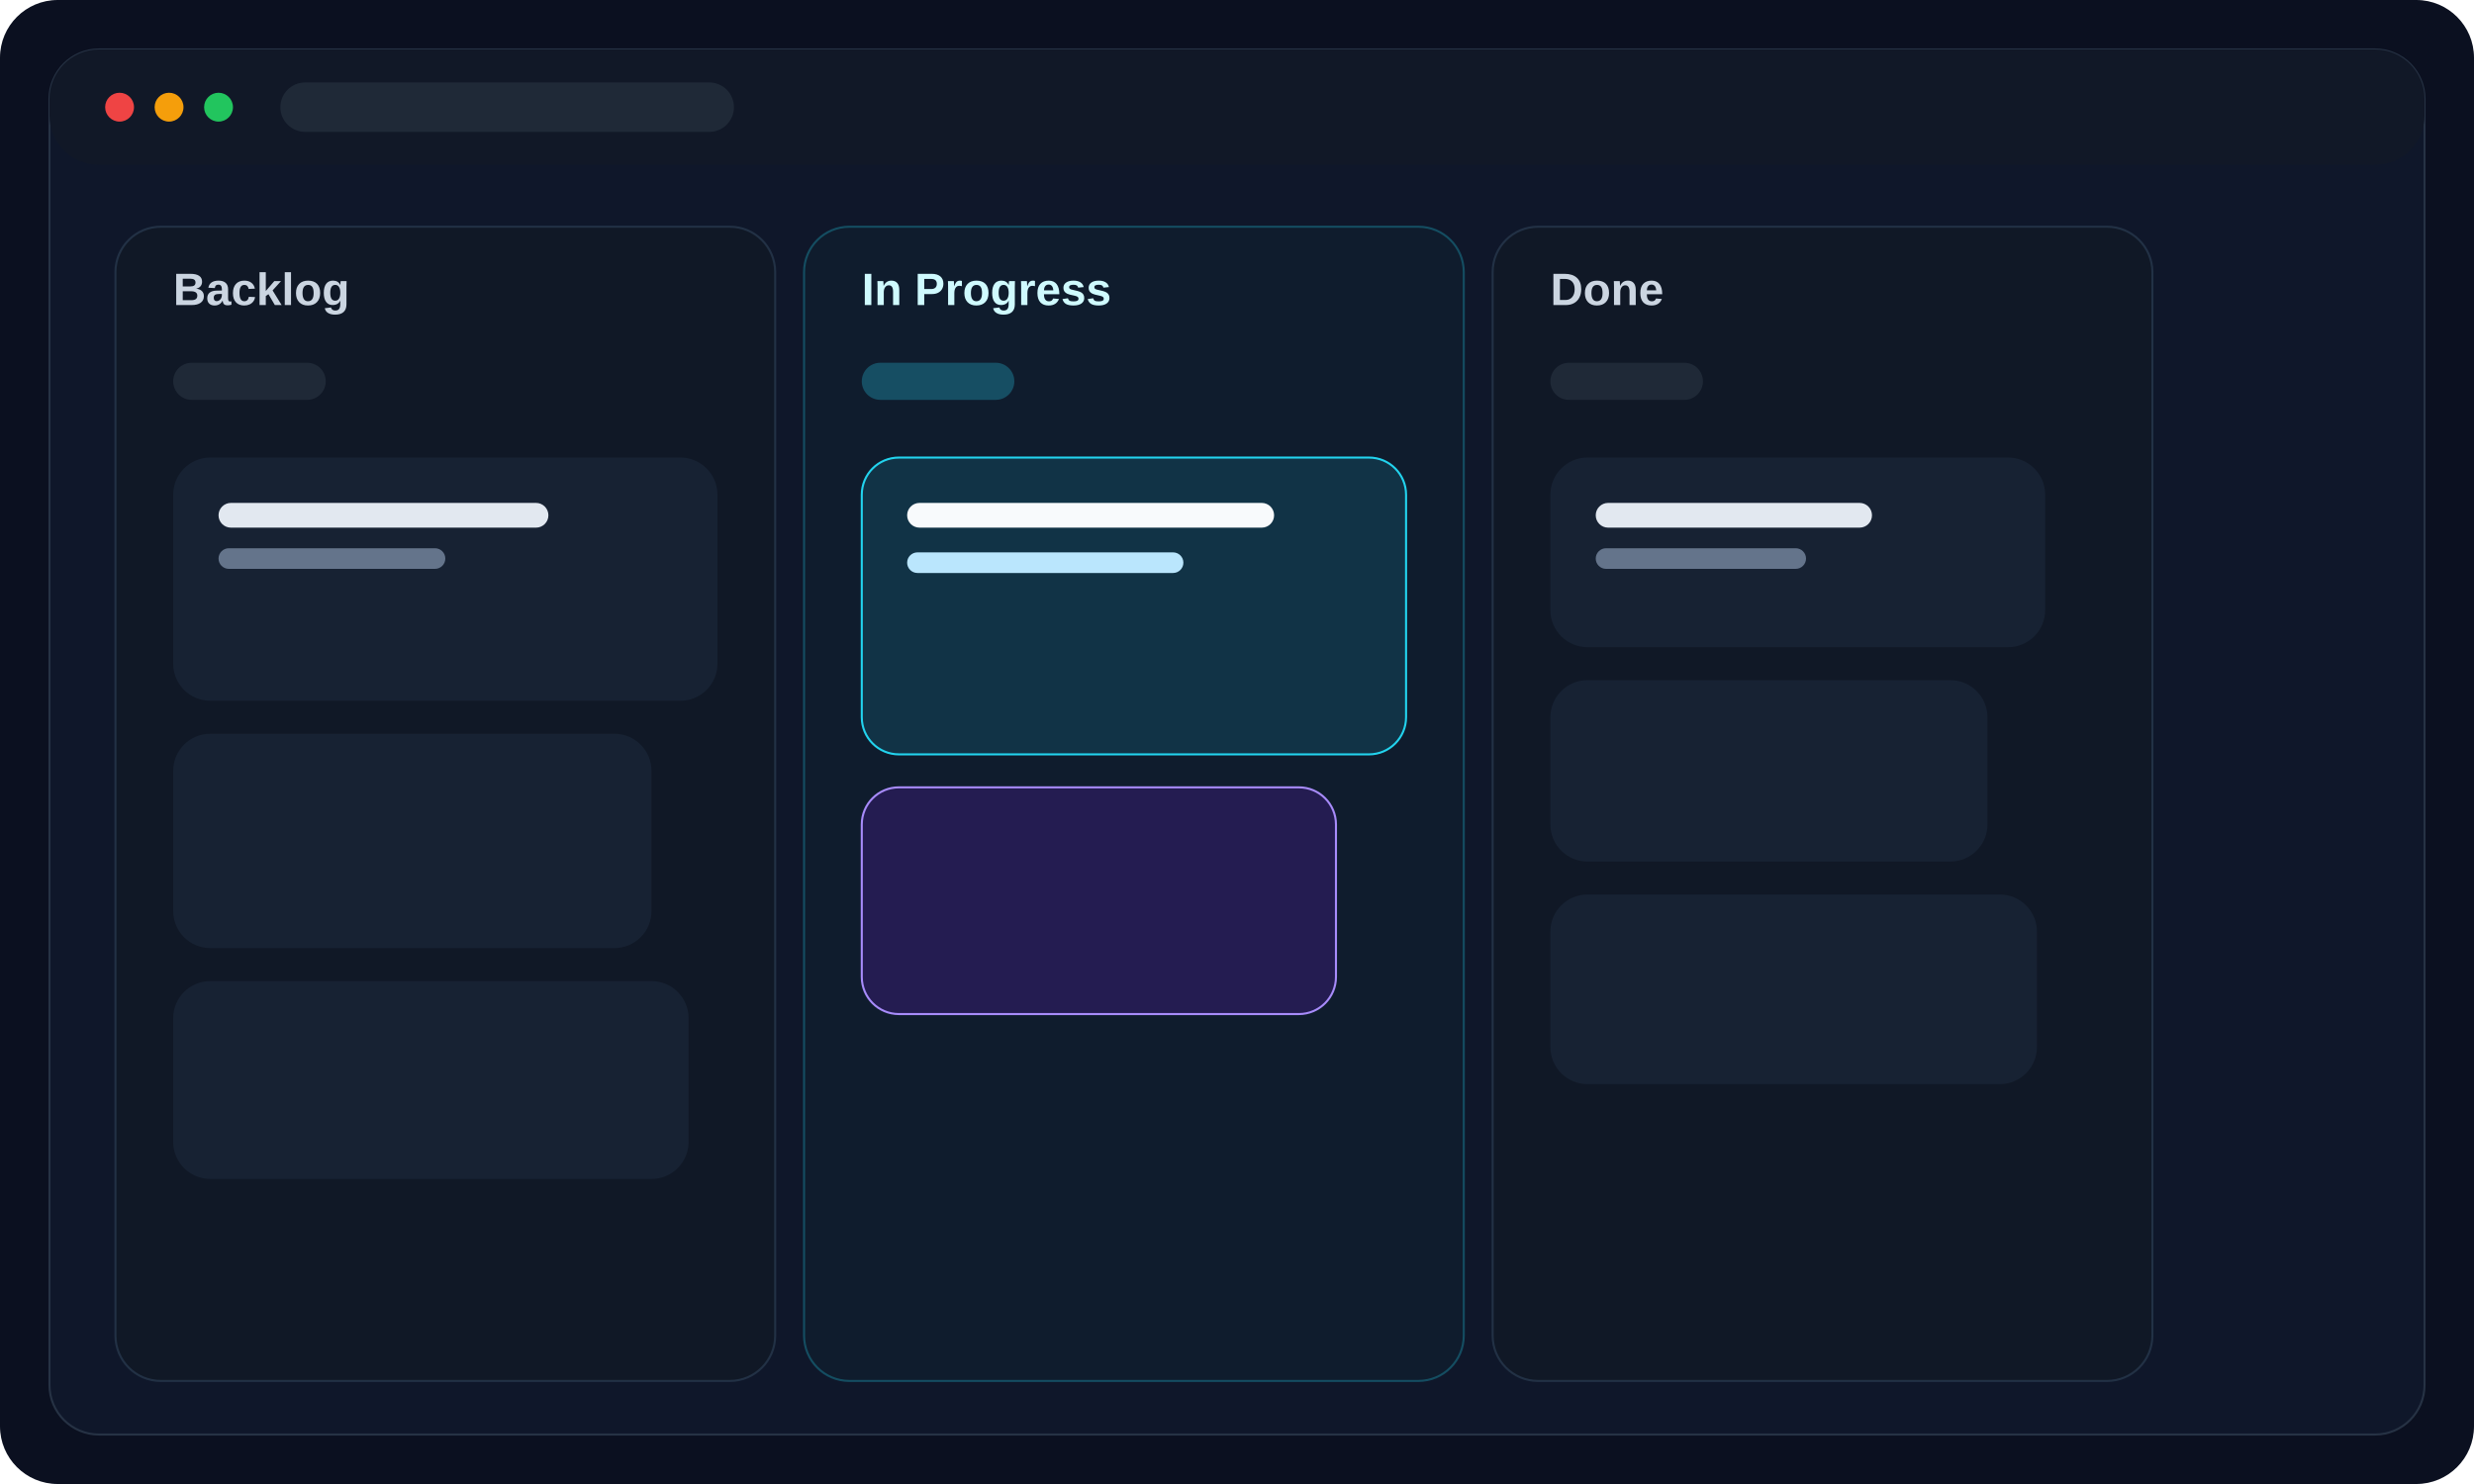
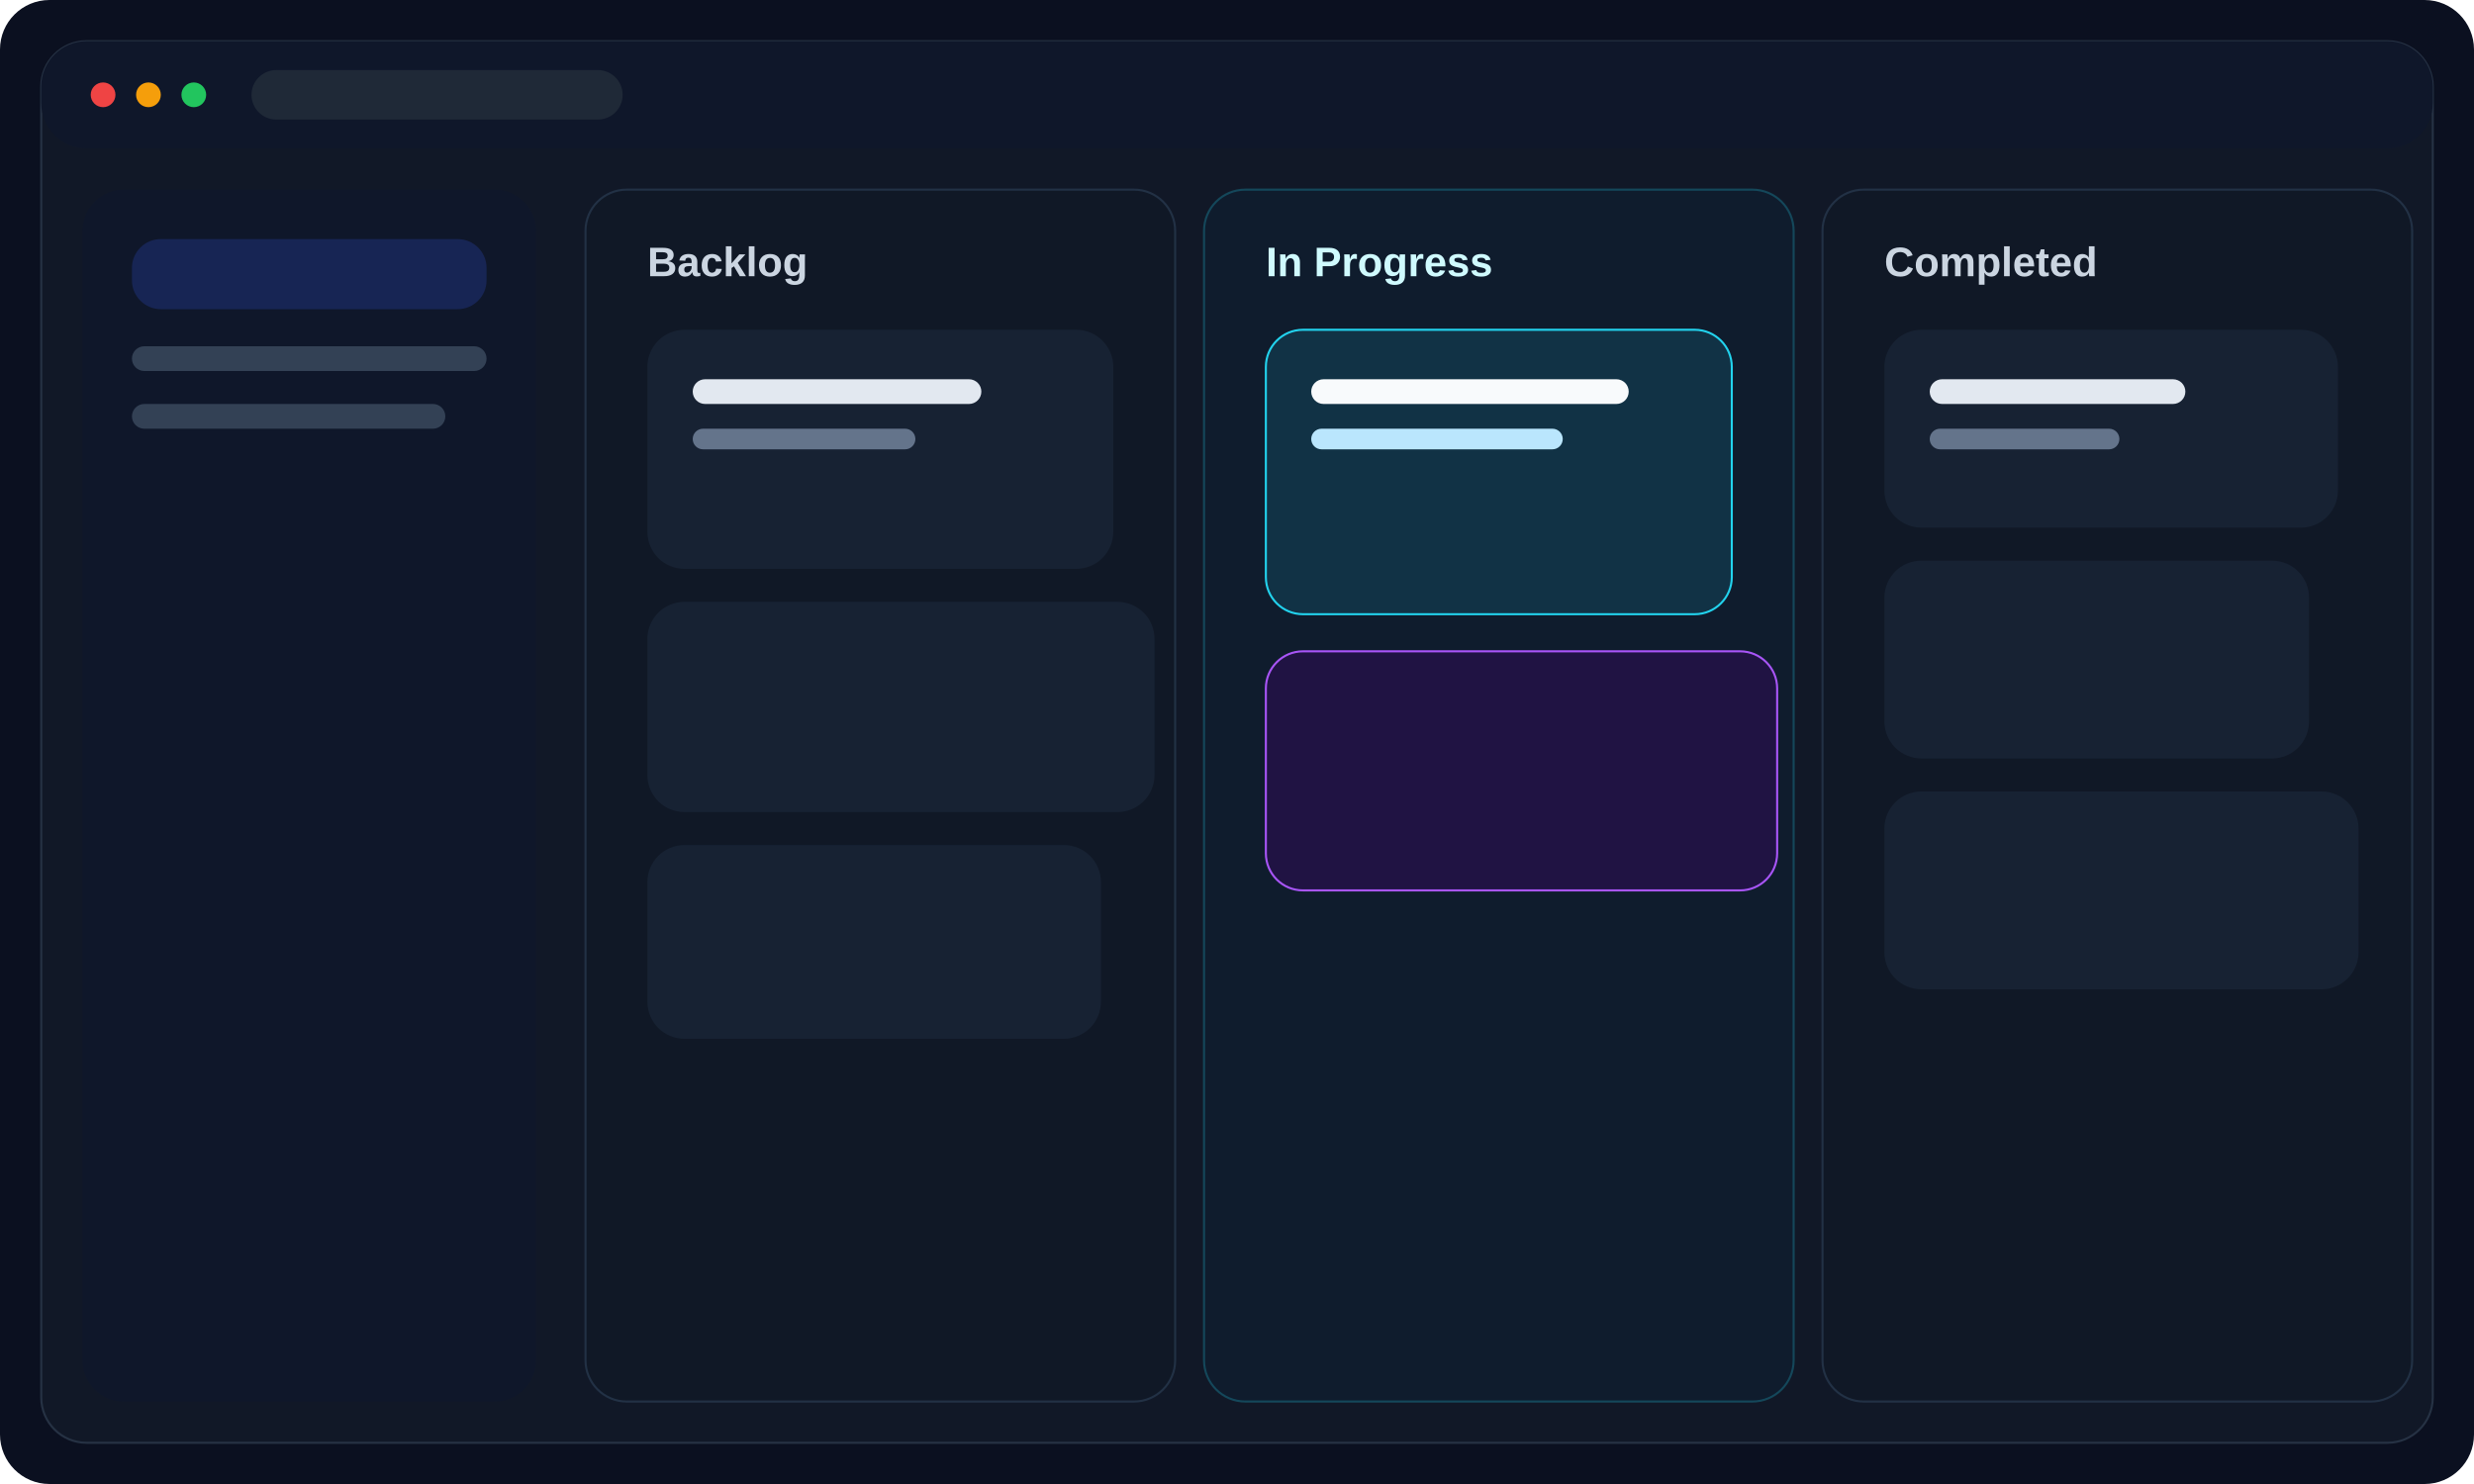
<svg xmlns="http://www.w3.org/2000/svg" width="1200" height="720" viewBox="0 0 1200 720" fill="none">
-   <rect width="1200" height="720" rx="28" fill="#0b1020" />
-   <rect x="24" y="24" width="1152" height="672" rx="24" fill="#0f172a" stroke="#263244" />
-   <rect x="24" y="24" width="1152" height="56" rx="24" fill="#111827" />
-   <circle cx="58" cy="52" r="7" fill="#ef4444" />
-   <circle cx="82" cy="52" r="7" fill="#f59e0b" />
-   <circle cx="106" cy="52" r="7" fill="#22c55e" />
-   <rect x="136" y="40" width="220" height="24" rx="12" fill="#1f2937" />
-   <rect x="56" y="110" width="320" height="560" rx="22" fill="#101826" stroke="#223145" />
-   <rect x="390" y="110" width="320" height="560" rx="22" fill="#0f1c2d" stroke="#22d3ee" stroke-opacity="0.28" />
-   <rect x="724" y="110" width="320" height="560" rx="22" fill="#101826" stroke="#223145" />
-   <text x="84" y="148" fill="#cbd5e1" font-family="Arial" font-size="22" font-weight="700">Backlog</text>
-   <text x="418" y="148" fill="#cffafe" font-family="Arial" font-size="22" font-weight="700">In Progress</text>
-   <text x="752" y="148" fill="#cbd5e1" font-family="Arial" font-size="22" font-weight="700">Done</text>
-   <rect x="84" y="176" width="74" height="18" rx="9" fill="#1f2937" />
-   <rect x="418" y="176" width="74" height="18" rx="9" fill="#164e63" />
-   <rect x="752" y="176" width="74" height="18" rx="9" fill="#1f2937" />
-   <rect x="84" y="222" width="264" height="118" rx="18" fill="#172233" />
-   <rect x="84" y="356" width="232" height="104" rx="18" fill="#172233" />
-   <rect x="84" y="476" width="250" height="96" rx="18" fill="#172233" />
-   <rect x="418" y="222" width="264" height="144" rx="18" fill="#155e75" fill-opacity="0.35" stroke="#22d3ee" />
-   <rect x="418" y="382" width="230" height="110" rx="18" fill="#4c1d95" fill-opacity="0.35" stroke="#a78bfa" />
-   <rect x="752" y="222" width="240" height="92" rx="18" fill="#172233" />
-   <rect x="752" y="330" width="212" height="88" rx="18" fill="#172233" />
-   <rect x="752" y="434" width="236" height="92" rx="18" fill="#172233" />
-   <rect x="106" y="244" width="160" height="12" rx="6" fill="#e2e8f0" />
-   <rect x="106" y="266" width="110" height="10" rx="5" fill="#64748b" />
-   <rect x="440" y="244" width="178" height="12" rx="6" fill="#f8fafc" />
-   <rect x="440" y="268" width="134" height="10" rx="5" fill="#bae6fd" />
-   <rect x="774" y="244" width="134" height="12" rx="6" fill="#e2e8f0" />
-   <rect x="774" y="266" width="102" height="10" rx="5" fill="#64748b" />
+   <rect width="1200" height="720" rx="24" fill="#0b1020" />
+   <rect x="20" y="20" width="1160" height="680" rx="22" fill="#111827" stroke="#263244" />
+   <rect x="20" y="20" width="1160" height="52" rx="22" fill="#0f172a" />
+   <circle cx="50" cy="46" r="6" fill="#ef4444" />
+   <circle cx="72" cy="46" r="6" fill="#f59e0b" />
+   <circle cx="94" cy="46" r="6" fill="#22c55e" />
+   <rect x="122" y="34" width="180" height="24" rx="12" fill="#1f2937" />
+   <rect x="40" y="92" width="220" height="588" rx="20" fill="#0f172a" />
+   <rect x="284" y="92" width="286" height="588" rx="20" fill="#101826" stroke="#223145" />
+   <rect x="584" y="92" width="286" height="588" rx="20" fill="#0f1c2d" stroke="#22d3ee" stroke-opacity="0.25" />
+   <rect x="884" y="92" width="286" height="588" rx="20" fill="#101826" stroke="#223145" />
+   <rect x="64" y="116" width="172" height="34" rx="14" fill="#172554" />
+   <rect x="64" y="168" width="172" height="12" rx="6" fill="#334155" />
+   <rect x="64" y="196" width="152" height="12" rx="6" fill="#334155" />
+   <text x="314" y="134" fill="#CBD5E1" font-family="Arial" font-size="20" font-weight="700">Backlog</text>
+   <text x="614" y="134" fill="#CFFAFE" font-family="Arial" font-size="20" font-weight="700">In Progress</text>
+   <text x="914" y="134" fill="#CBD5E1" font-family="Arial" font-size="20" font-weight="700">Completed</text>
+   <rect x="314" y="160" width="226" height="116" rx="18" fill="#172233" />
+   <rect x="314" y="292" width="246" height="102" rx="18" fill="#172233" />
+   <rect x="314" y="410" width="220" height="94" rx="18" fill="#172233" />
+   <rect x="614" y="160" width="226" height="138" rx="18" fill="#164e63" fill-opacity="0.45" stroke="#22d3ee" />
+   <rect x="614" y="316" width="248" height="116" rx="18" fill="#3b0764" fill-opacity="0.4" stroke="#a855f7" />
+   <rect x="914" y="160" width="220" height="96" rx="18" fill="#172233" />
+   <rect x="914" y="272" width="206" height="96" rx="18" fill="#172233" />
+   <rect x="914" y="384" width="230" height="96" rx="18" fill="#172233" />
+   <rect x="336" y="184" width="140" height="12" rx="6" fill="#E2E8F0" />
+   <rect x="336" y="208" width="108" height="10" rx="5" fill="#64748B" />
+   <rect x="636" y="184" width="154" height="12" rx="6" fill="#F8FAFC" />
+   <rect x="636" y="208" width="122" height="10" rx="5" fill="#BAE6FD" />
+   <rect x="936" y="184" width="124" height="12" rx="6" fill="#E2E8F0" />
+   <rect x="936" y="208" width="92" height="10" rx="5" fill="#64748B" />
</svg>
